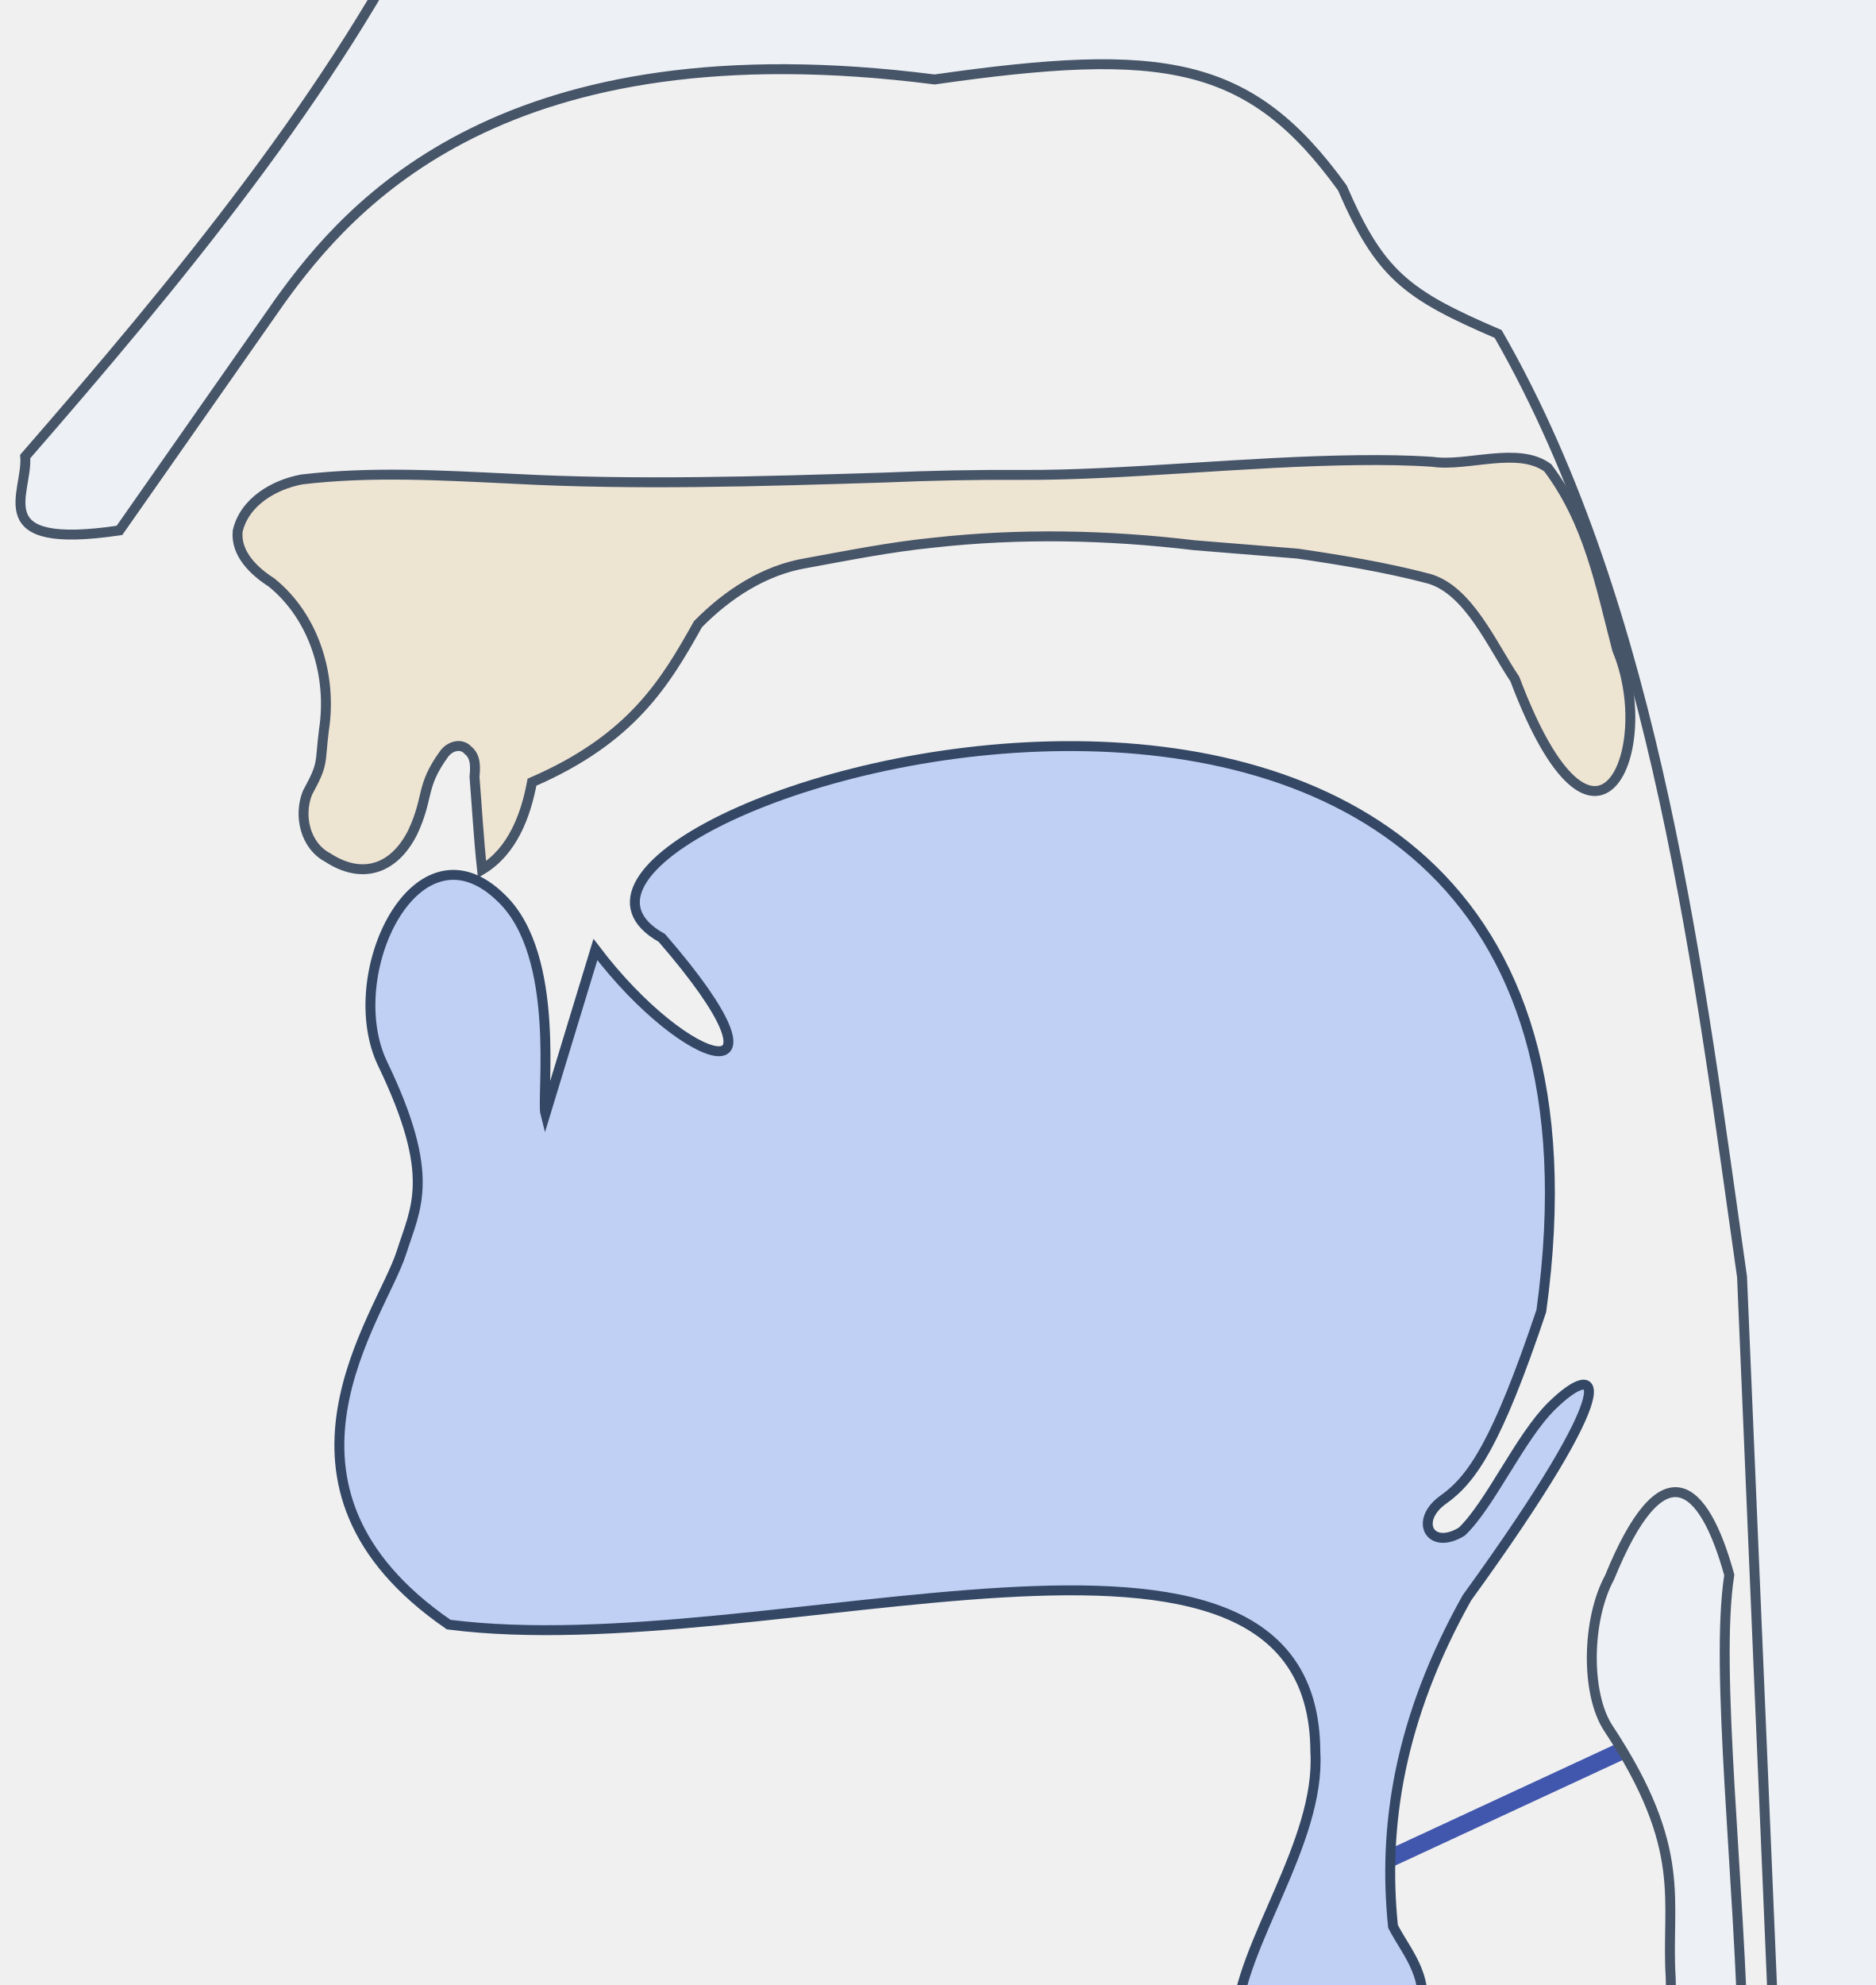
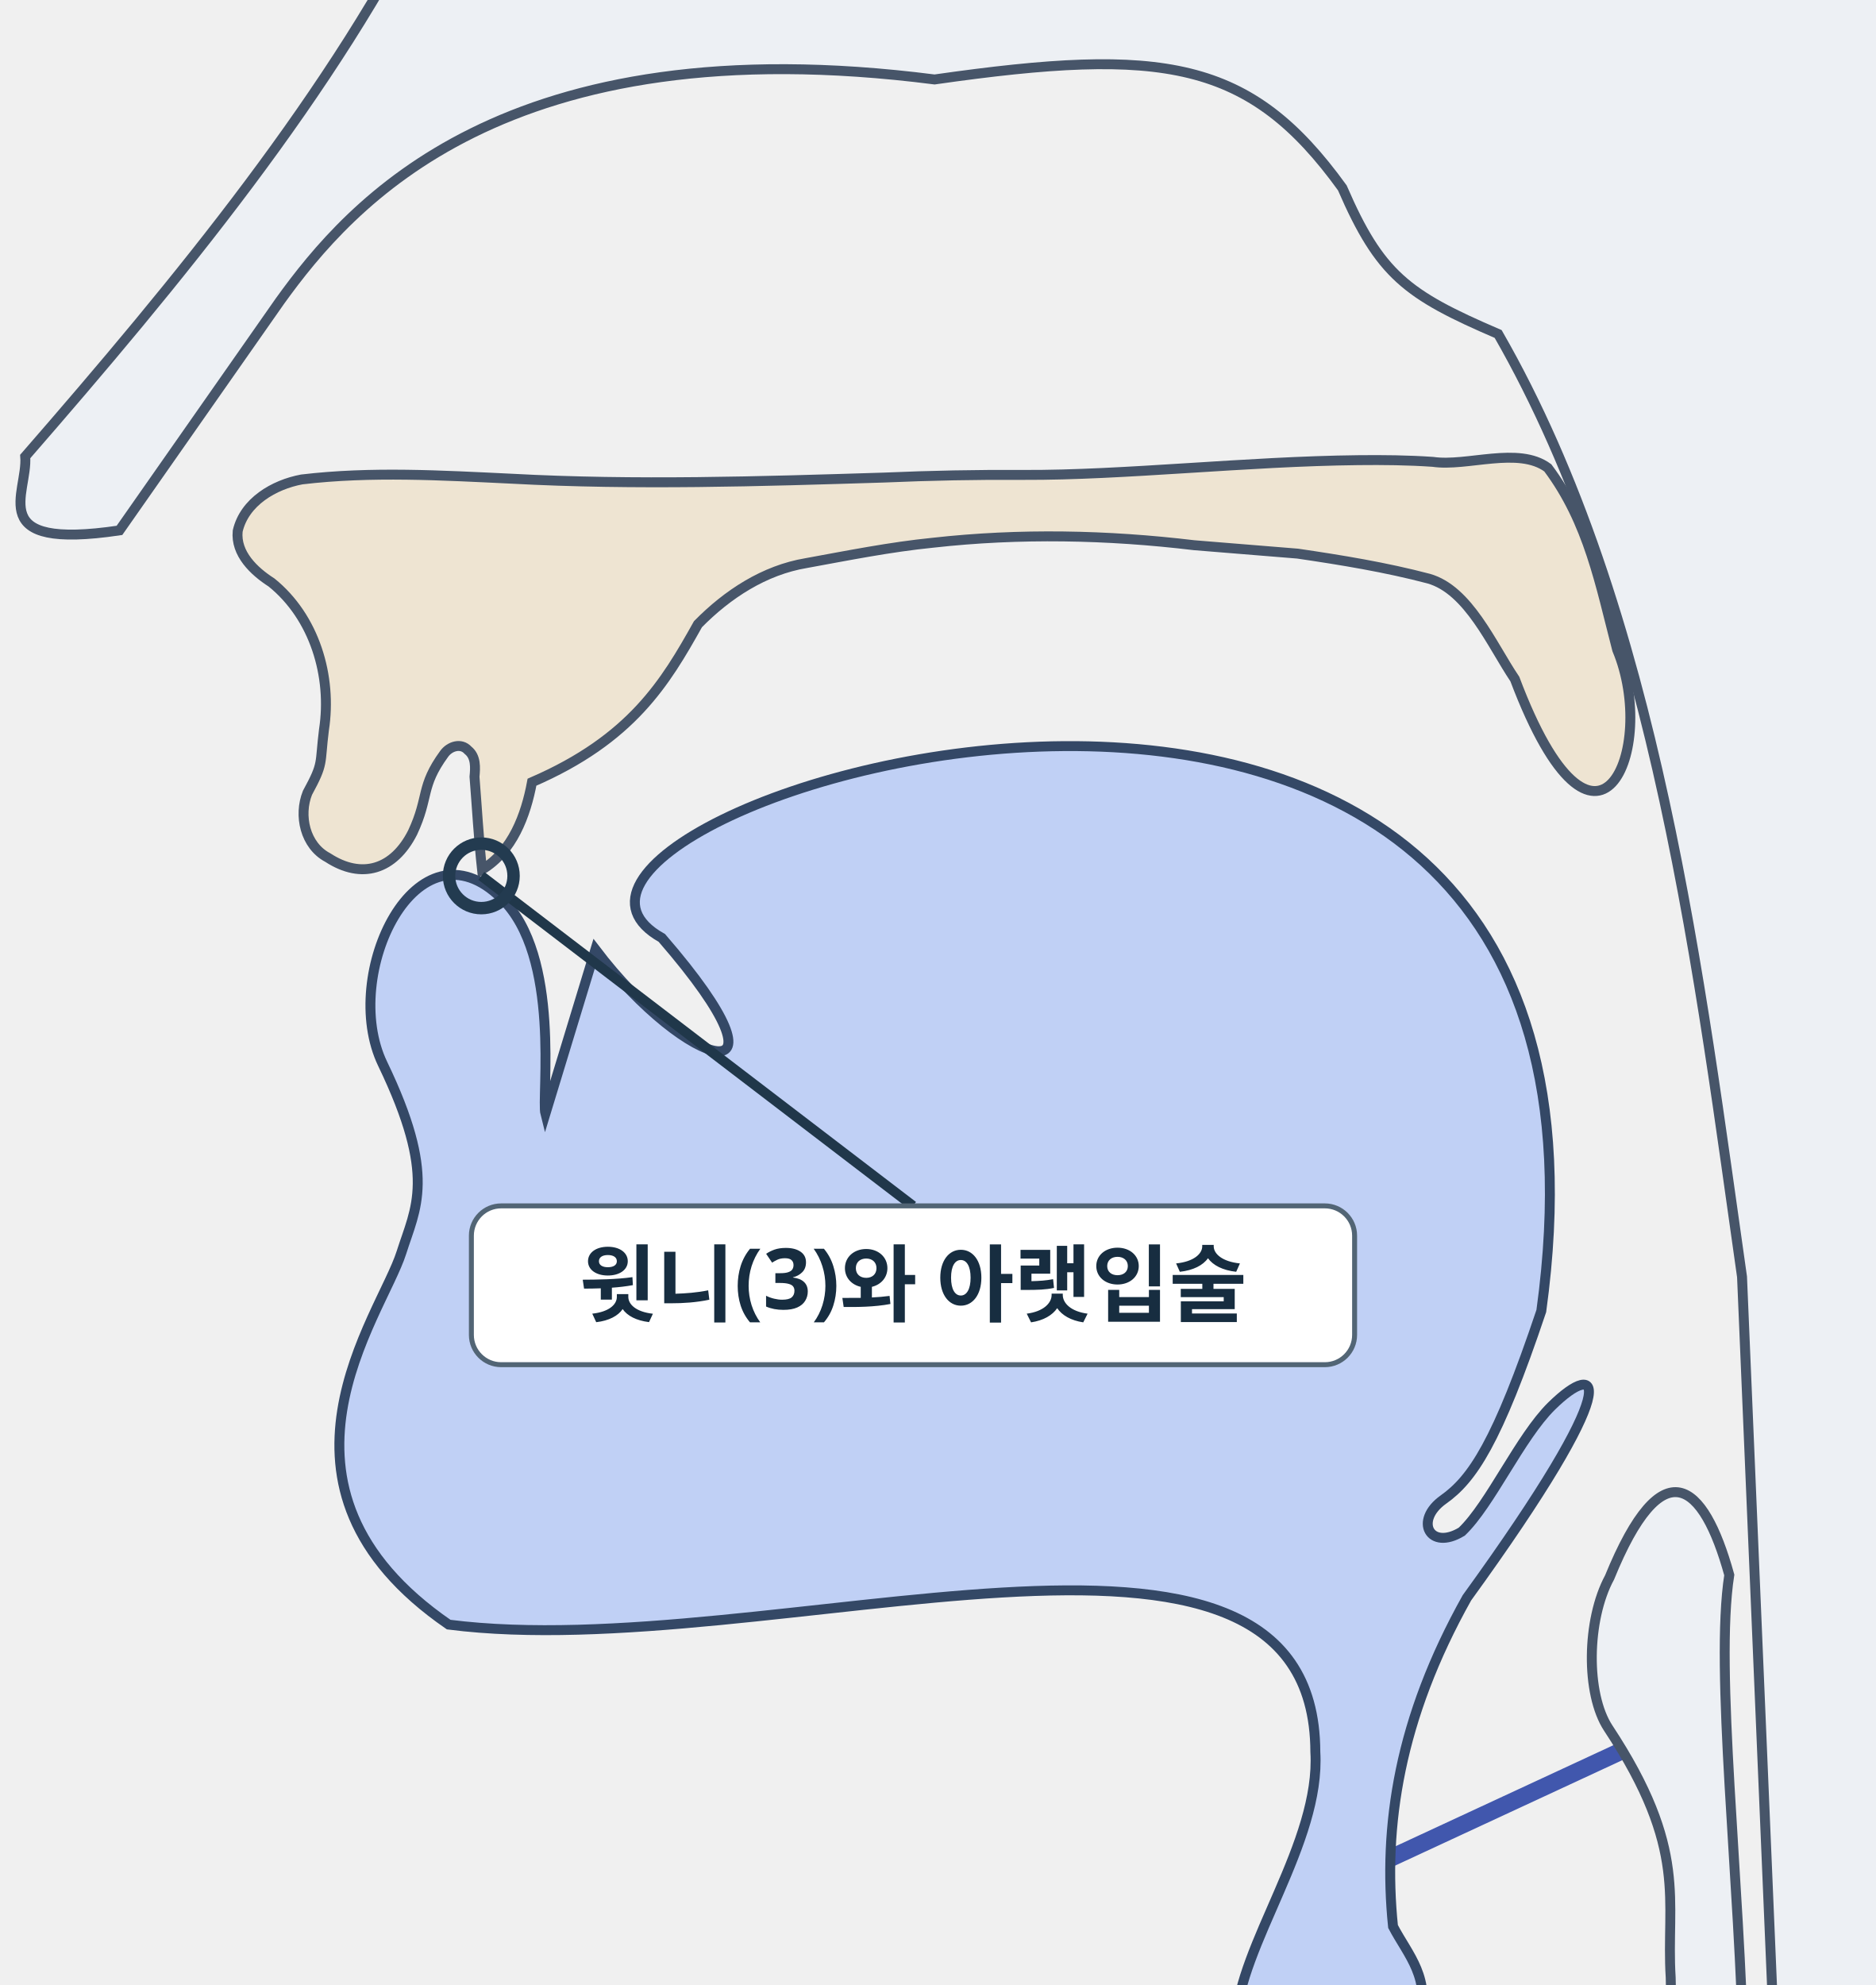
<svg xmlns="http://www.w3.org/2000/svg" width="378" height="400" version="1.1" style="fill:#edf0f4;stroke-width:2;stroke:#475569" viewBox="0 0 378 400">
  <path d="m261.51 111.56c8.868 1.303 17.746 2.757 26.417 5.04 8.034 2.264 12.706 13.309 17.368 20.238 16.459 43.63 28.952 14.046 20.624-5.909-3.436-13.212-5.734-25.642-13.98-36.649-5.92-4.392-16.27-0.193-23.17-1.212-4.998-0.347-10.013-0.394-15.021-0.341-22.484 0.241-47.333 3.062-67.391 2.973-9.422-0.061-18.84 0.129-28.252 0.537-25.001 0.771-50.04 1.577-75.036 0.225-14.065-0.666-28.234-1.513-42.255 0.151-5.59 1.04-11.564 4.522-12.914 10.416-0.45 4.56 3.304 8.094 6.823 10.349 8.661 6.988 12.235 18.902 10.565 29.688-0.888 7.026 0.016 6.571-3.325 12.701-1.83 4.575-0.483 10.627 4.084 13.035 6.84 4.466 13.299 2.487 17.108-5.039 3.373-7.197 1.522-9.213 6.36-15.849 1.095-1.529 3.385-2.287 4.805-0.731 1.634 1.304 1.482 3.505 1.308 5.337 0.498 6.239 0.842 12.492 1.52 18.715 6.129-3.696 8.816-10.898 10.067-17.614 20.142-8.713 26.893-20.128 33.45-31.839 5.928-6.026 13.361-10.903 21.817-12.311 8.476-1.546 16.941-3.244 25.525-4.103 17.49-1.956 35.182-1.593 52.643 0.497z" style="fill:#eee4d2;stroke:#475569;stroke-width:2" />
  <path d="m279.66 374.71 12.011-5.573m24.022-11.146 12.011-5.573m-24.022 11.146 12.011-5.573m-24.022 11.146 12.011-5.573" style="fill:none;stroke:#4157ad;stroke-width:3.5" />
  <path d="m256.36 487.8 24.898 0.513c-2.313-9.671-7.136-25.469-1.797-33.111 5.081-4.463 14.469-17.943 2e-5 -24.384-7.9-10.468 5.216-16.879 6.417-23.101 2.763-8.988-2.119-13.729-5.133-19.507-2.082-20.237 1.261-41.888 14.887-66.223 32.357-44.68 26.743-48.177 17.063-38.641-6.375 6.28-12.334 19.813-18.09 25.294-6.428 3.924-9.708-2.213-3.693-6.473 5.771-4.088 10.783-11.368 19.714-37.985 24.605-178.35-221.98-100.14-177.24-75.182 28.628 33.053 5.351 27.013-13.391 2.339l-10.08 33.111c-0.852-3.312 3.264-31.792-8.846-43.436-17.063-16.836-32.586 15.412-23.953 33.358 10.954 22.77 6.638 29.015 3.785 38.031-4.059 12.824-30.951 47.111 9.527 74.973 64.714 8.286 174.48-34.066 174.66 25.668 1.091 18.285-15.333 38.921-16.027 54.415-1.356 30.306 11.051 52.548 7.3 80.34z" style="fill:#c0d0f5;stroke:#344866;stroke-width:2" />
  <path d="m360.83 487.8 170.95 1.027c-6.391-59.243-13.328-118.18 2.567-178.65 6.467-12.733 15.101-30.264 23.104-37.388 12.911-11.493 25.29-25.102 32.852-45.262 19.289-44.528 28.826-117.25 27.742-188.53-0.96-63.116-10.818-134.38-54.95-198.03-36.116-51.883-129.93-106.41-283.88-86.243-175.2 52.486-194.47 120.95-200.21 138.09-3.776 36.542 13.747 56.022 8.214 85.217-19.752 40.433-51.633 78.907-82.137 113.96 0.609 7.415-8.437 18.968 18.994 14.887l32.341-46.202c14.192-19.712 45.295-55.755 131.93-44.662 46.124-6.597 63.522-3.983 82.177 21.841 7.583 17.492 12.913 21.503 31.408 29.448 32.157 55.976 40.741 131.37 49.148 189.99z" />
  <path d="m333.11 488.83 17.35 0.44c3.448 0.087 1.256-58.443 0.949-73.935-0.719-36.326-5.882-78.831-2.899-97.966-5.203-18.85-13.474-25.607-24.128 0.513-4.63 8.529-4.819 23.45-0.255 30.366 16.283 24.679 11.595 34.661 12.576 50.23 0.745 30.757 1.126 60.012-3.594 90.35z" />
+   <g id="articulation-landmark" font-family="system-ui, sans-serif" stroke="none">
+     <path d="M 184 243 L 97 176.5" fill="none" stroke="#20374a" stroke-width="2" />
+     <circle cx="97" cy="176.5" r="6.5" fill="none" stroke="#233b50" stroke-width="2.5" />
+     <rect x="95" y="243" width="178" height="32" rx="6" fill="#fff" stroke="#526575" stroke-width="1" />
+     <text x="184" y="265" text-anchor="middle" fill="#172d40" font-size="17" font-weight="600">윗니(3)와 아랫입술</text>
+   </g>
</svg>
